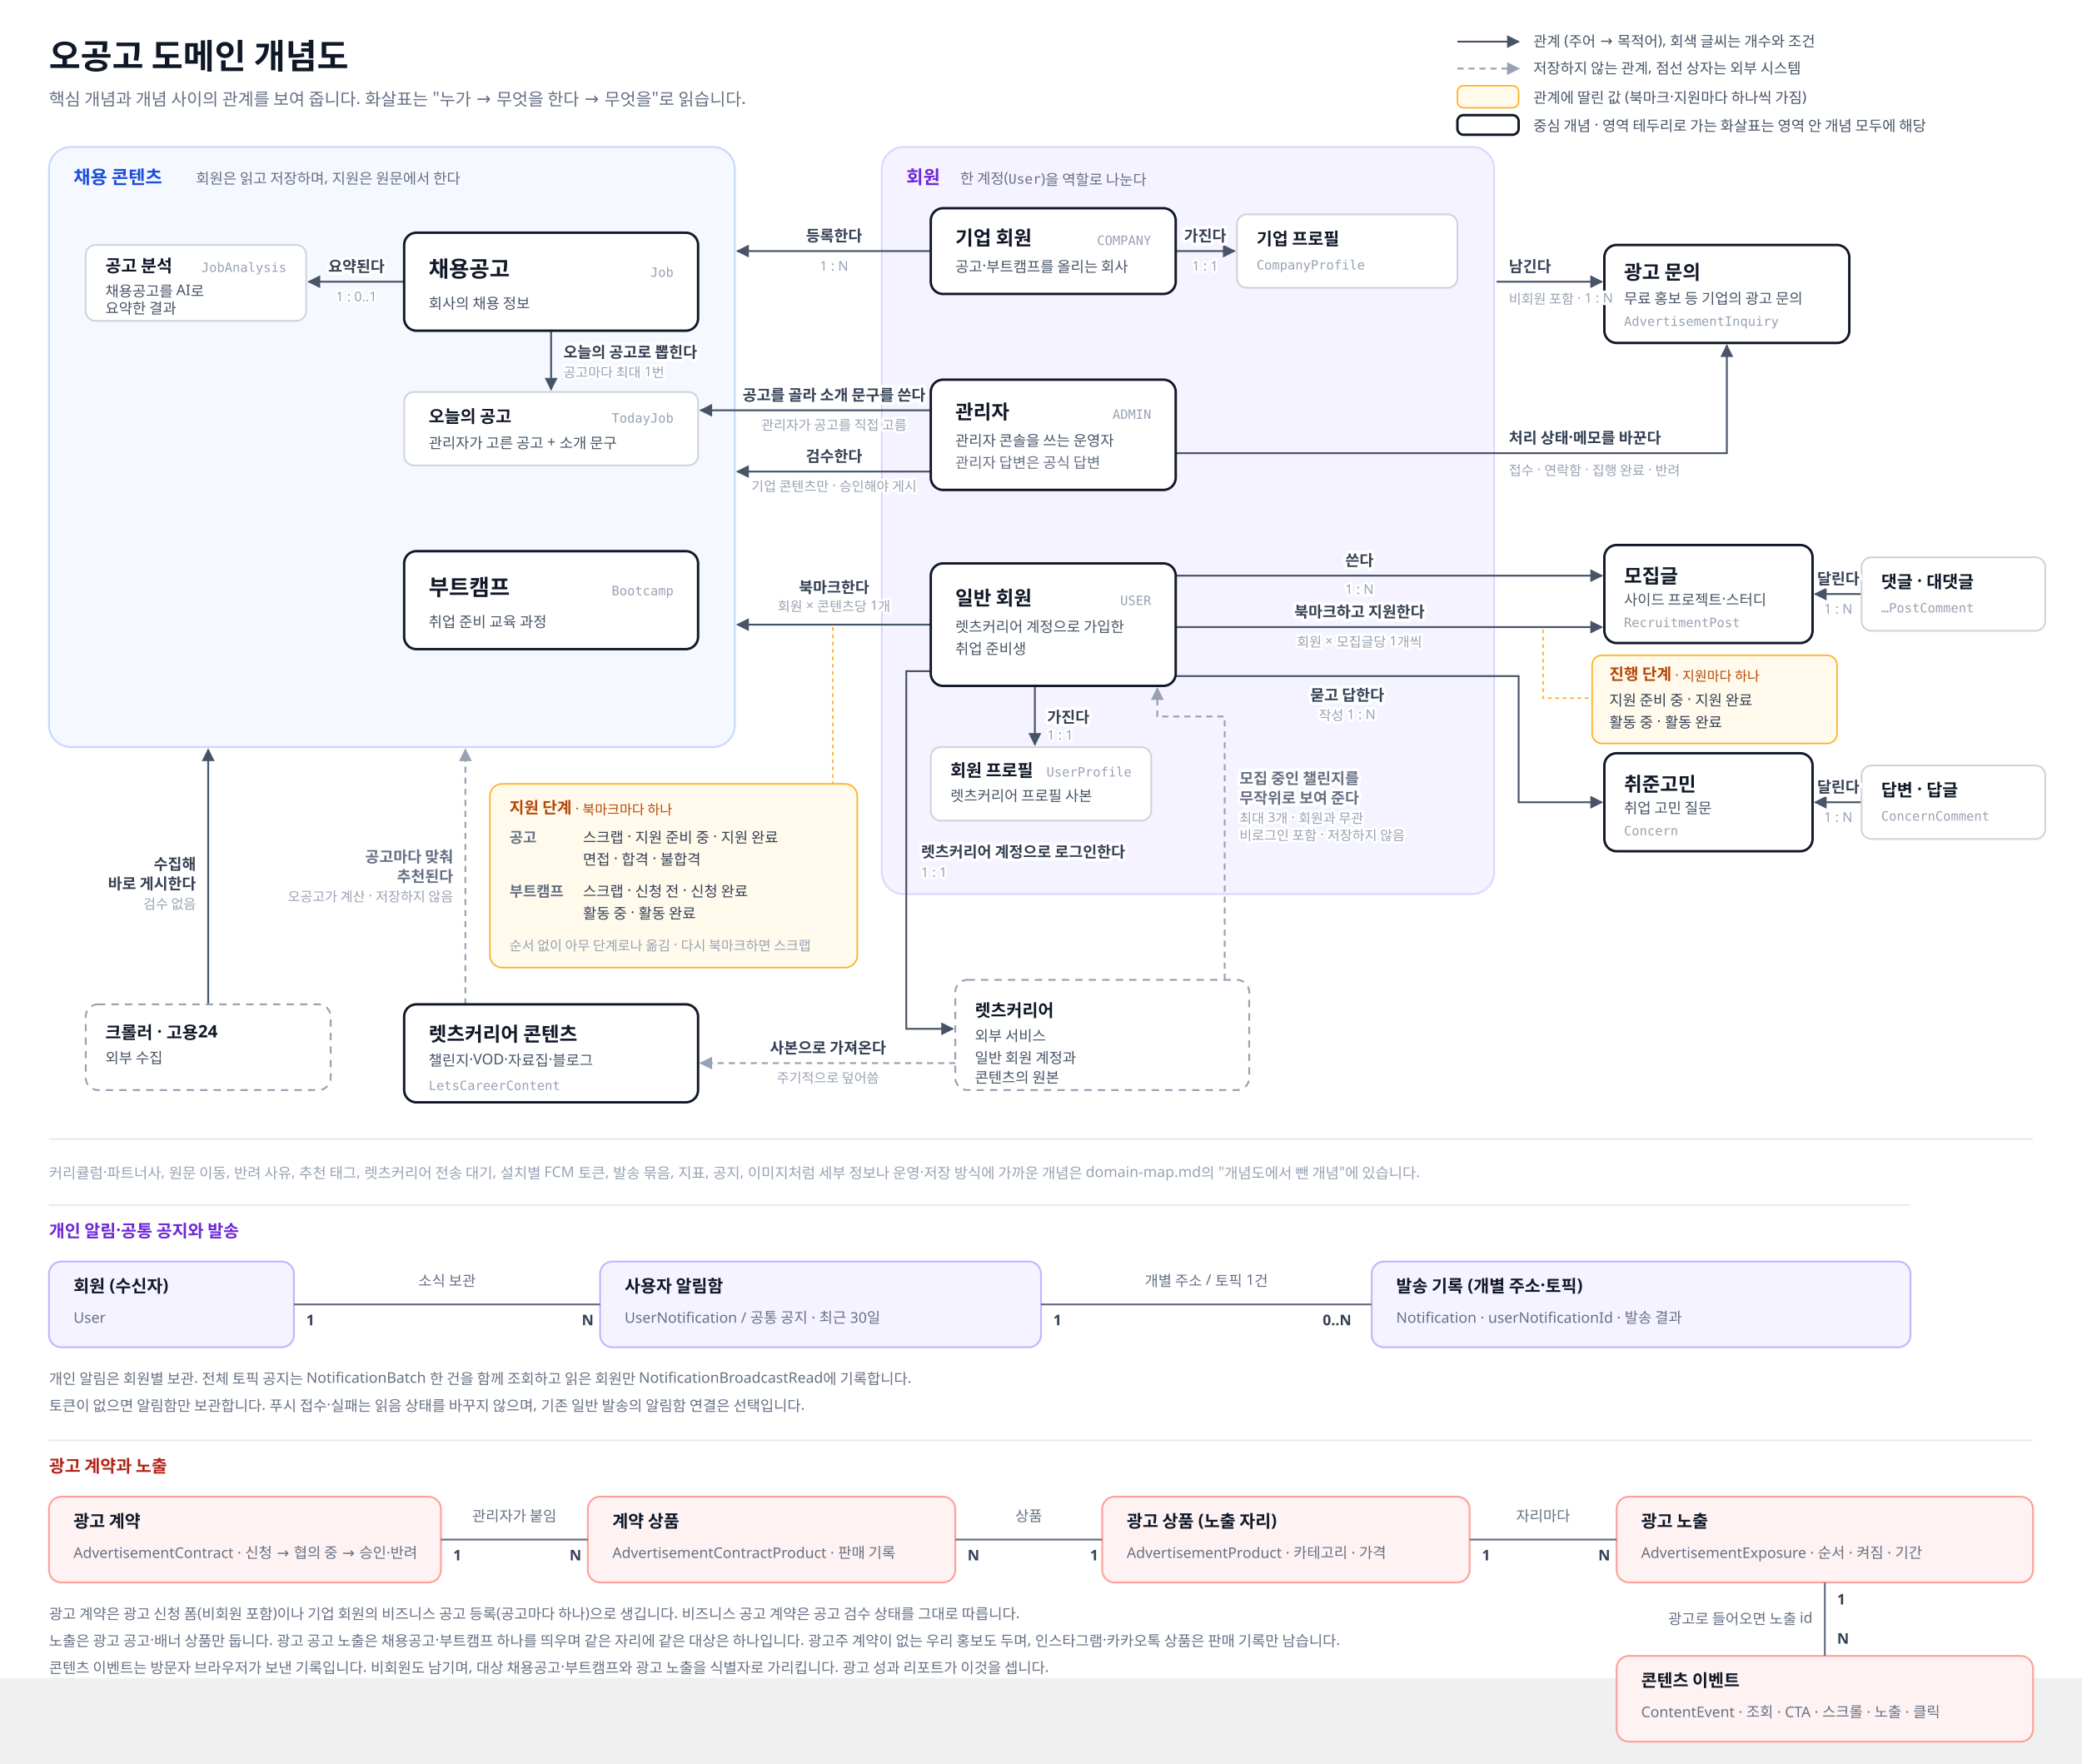
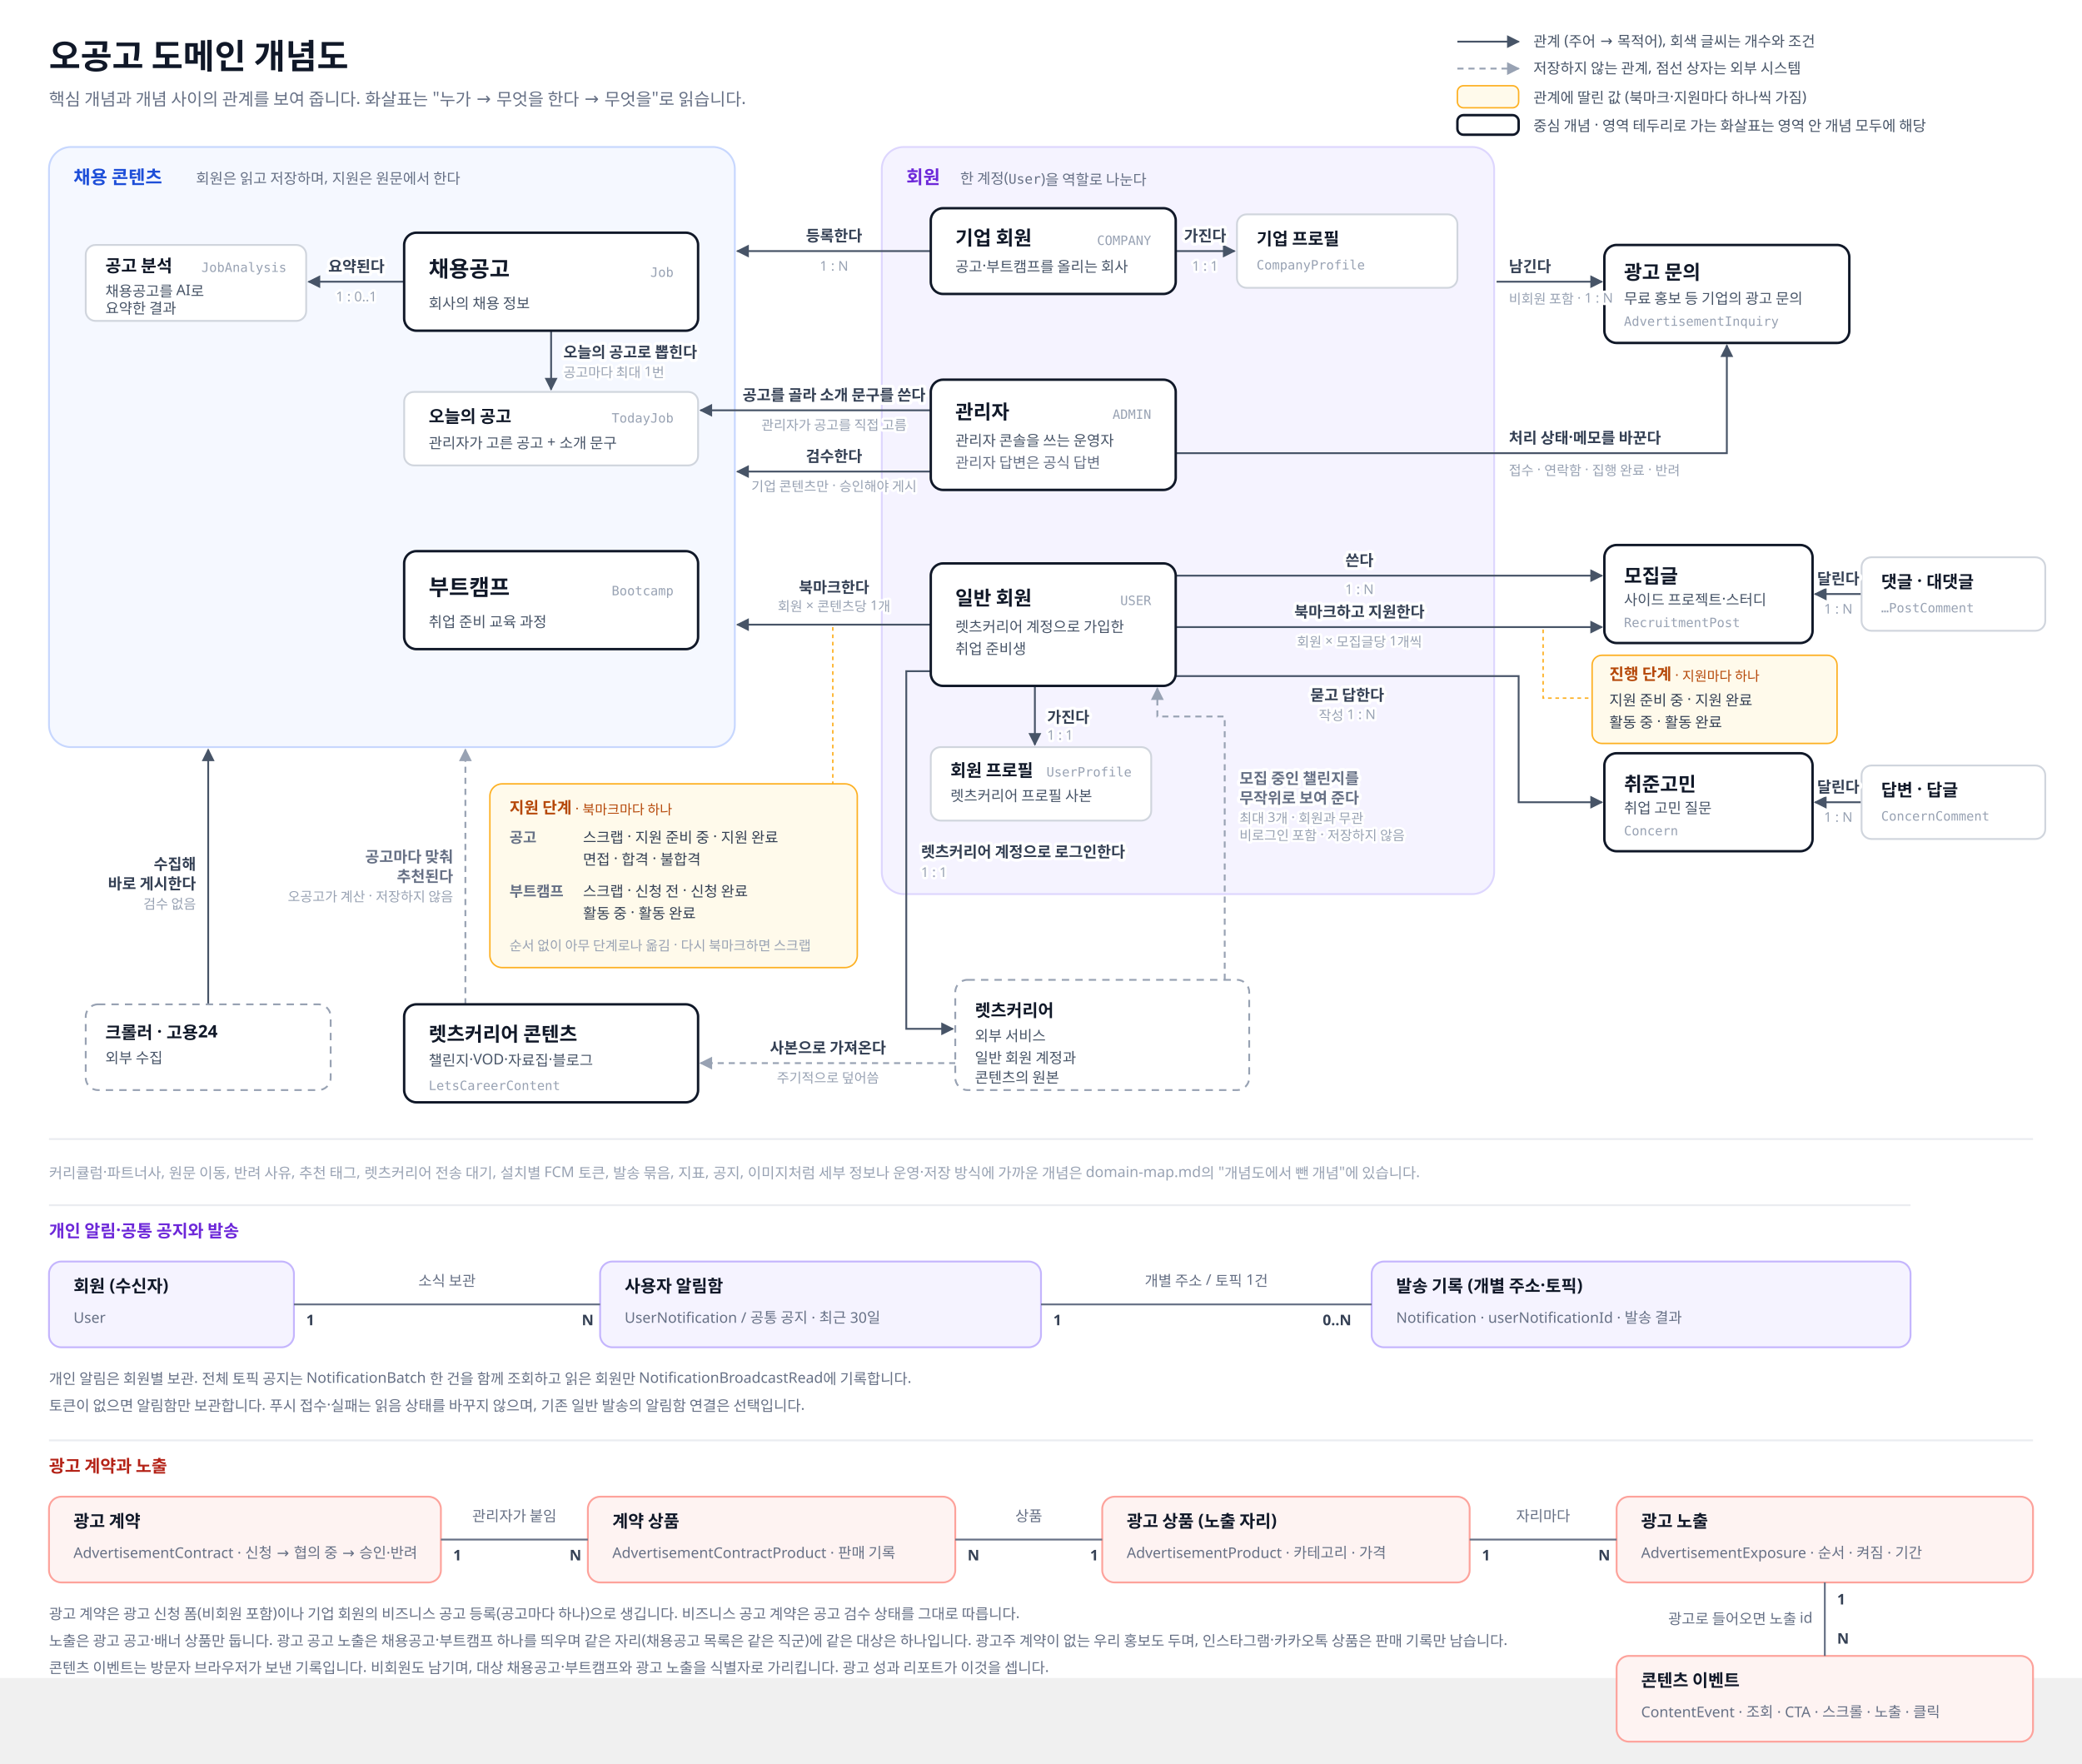
<svg xmlns="http://www.w3.org/2000/svg" viewBox="0 0 1700 1440" width="1700" height="1440" role="img" aria-label="오공고 도메인 개념도: 기업 회원은 채용공고·부트캠프를 등록하고, 관리자는 기업 콘텐츠를 검수하고 오늘의 공고를 고르며, 일반 회원은 콘텐츠를 북마크하고 지원 단계를 관리하고 모집글·취준고민을 쓴다. 렛츠커리어 콘텐츠는 공고마다 맞춰 추천된다. 기업 담당자는 회원이 아니어도 광고 문의를 남기고, 관리자가 처리 상태와 메모를 바꾼다. 광고 계약은 신청 폼이나 비즈니스 공고 등록으로 생기고, 관리자가 계약에 광고 상품을 붙이며, 광고 상품 자리마다 노출 설정을 둔다. 방문자 브라우저는 공고 조회·CTA 클릭·스크롤과 광고 노출·클릭을 콘텐츠 이벤트로 남긴다." font-family="Pretendard, 'Apple SD Gothic Neo', 'Noto Sans KR', 'Malgun Gothic', sans-serif">
  <defs>
    <marker id="arrow" viewBox="0 0 10 10" refX="9" refY="5" markerWidth="7" markerHeight="7" orient="auto-start-reverse">
      <path d="M0,0 L10,5 L0,10 z" fill="#475467" />
    </marker>
    <marker id="arrow-muted" viewBox="0 0 10 10" refX="9" refY="5" markerWidth="7" markerHeight="7" orient="auto-start-reverse">
      <path d="M0,0 L10,5 L0,10 z" fill="#98a2b3" />
    </marker>
  </defs>
  <rect width="1700" height="1370" fill="#ffffff" />
  <text x="40" y="56" font-size="28" font-weight="800" fill="#101828">오공고 도메인 개념도</text>
  <text x="40" y="86" font-size="14" fill="#667085">핵심 개념과 개념 사이의 관계를 보여 줍니다. 화살표는 "누가 → 무엇을 한다 → 무엇을"로 읽습니다.</text>
  <g font-size="12" fill="#475467">
    <line x1="1190" y1="34" x2="1240" y2="34" stroke="#475467" stroke-width="1.5" marker-end="url(#arrow)" />
    <text x="1252" y="38">관계 (주어 → 목적어), 회색 글씨는 개수와 조건</text>
    <line x1="1190" y1="56" x2="1240" y2="56" stroke="#98a2b3" stroke-width="1.5" stroke-dasharray="5 4" marker-end="url(#arrow-muted)" />
    <text x="1252" y="60">저장하지 않는 관계, 점선 상자는 외부 시스템</text>
    <rect x="1190" y="70" width="50" height="18" rx="5" fill="#fffaeb" stroke="#fdb022" stroke-width="1.2" />
    <text x="1252" y="84">관계에 딸린 값 (북마크·지원마다 하나씩 가짐)</text>
    <rect x="1190" y="94" width="50" height="16" rx="5" fill="#ffffff" stroke="#101828" stroke-width="2" />
    <text x="1252" y="107">중심 개념 · 영역 테두리로 가는 화살표는 영역 안 개념 모두에 해당</text>
  </g>
  <rect x="40" y="120" width="560" height="490" rx="18" fill="#f5f8ff" stroke="#c7d7fe" stroke-width="1.5" />
  <text x="60" y="150" font-size="15" font-weight="800" fill="#1d4ed8">채용 콘텐츠</text>
  <text x="160" y="150" font-size="12" fill="#667085">회원은 읽고 저장하며, 지원은 원문에서 한다</text>
  <rect x="720" y="120" width="500" height="610" rx="18" fill="#f5f3ff" stroke="#ddd6fe" stroke-width="1.5" />
  <text x="740" y="150" font-size="15" font-weight="800" fill="#6d28d9">회원</text>
  <text x="784" y="150" font-size="12" fill="#667085">한 계정(<tspan font-family="'SF Mono', Menlo, Consolas, monospace" font-size="11">User</tspan>)을 역할로 나눈다</text>
  <g fill="none" stroke="#475467" stroke-width="1.5">
    <line x1="330" y1="230" x2="252" y2="230" marker-end="url(#arrow)" />
    <line x1="450" y1="270" x2="450" y2="318" marker-end="url(#arrow)" />
    <line x1="760" y1="205" x2="602" y2="205" marker-end="url(#arrow)" />
    <line x1="760" y1="335" x2="572" y2="335" marker-end="url(#arrow)" />
    <line x1="760" y1="385" x2="602" y2="385" marker-end="url(#arrow)" />
    <line x1="760" y1="510" x2="602" y2="510" marker-end="url(#arrow)" />
    <line x1="960" y1="205" x2="1008" y2="205" marker-end="url(#arrow)" />
    <line x1="845" y1="560" x2="845" y2="608" marker-end="url(#arrow)" />
    <line x1="960" y1="470" x2="1308" y2="470" marker-end="url(#arrow)" />
    <line x1="960" y1="512" x2="1308" y2="512" marker-end="url(#arrow)" />
    <path d="M960,552 H1240 V655 H1308" marker-end="url(#arrow)" />
    <line x1="1520" y1="485" x2="1482" y2="485" marker-end="url(#arrow)" />
    <line x1="1520" y1="655" x2="1482" y2="655" marker-end="url(#arrow)" />
    <line x1="170" y1="820" x2="170" y2="612" marker-end="url(#arrow)" />
    <path d="M760,548 H740 V840 H778" marker-end="url(#arrow)" />
    <line x1="1222" y1="230" x2="1308" y2="230" marker-end="url(#arrow)" />
    <path d="M960,370 H1410 V282" marker-end="url(#arrow)" />
  </g>
  <g fill="none" stroke="#98a2b3" stroke-width="1.5" stroke-dasharray="5 4">
    <line x1="380" y1="820" x2="380" y2="612" marker-end="url(#arrow-muted)" />
    <path d="M1000,800 V585 H945 V562" marker-end="url(#arrow-muted)" />
    <line x1="780" y1="868" x2="572" y2="868" marker-end="url(#arrow-muted)" />
  </g>
  <g fill="none" stroke="#fdb022" stroke-width="1.2" stroke-dasharray="3 3">
    <line x1="680" y1="512" x2="680" y2="640" />
    <path d="M1260,514 V570 H1300" />
  </g>
  <g fill="#ffffff" stroke="#d0d5dd" stroke-width="1.5">
    <rect x="70" y="200" width="180" height="62" rx="8" />
    <rect x="330" y="320" width="240" height="60" rx="8" />
    <rect x="1010" y="175" width="180" height="60" rx="8" />
    <rect x="760" y="610" width="180" height="60" rx="8" />
    <rect x="1520" y="455" width="150" height="60" rx="8" />
    <rect x="1520" y="625" width="150" height="60" rx="8" />
  </g>
  <g fill="#ffffff" stroke="#101828" stroke-width="2">
    <rect x="330" y="190" width="240" height="80" rx="10" />
    <rect x="330" y="450" width="240" height="80" rx="10" />
    <rect x="760" y="170" width="200" height="70" rx="10" />
    <rect x="760" y="310" width="200" height="90" rx="10" />
    <rect x="760" y="460" width="200" height="100" rx="10" />
    <rect x="1310" y="445" width="170" height="80" rx="10" />
    <rect x="1310" y="615" width="170" height="80" rx="10" />
    <rect x="330" y="820" width="240" height="80" rx="10" />
    <rect x="1310" y="200" width="200" height="80" rx="10" />
  </g>
  <g fill="#ffffff" stroke="#98a2b3" stroke-width="1.5" stroke-dasharray="6 5">
    <rect x="70" y="820" width="200" height="70" rx="10" />
    <rect x="780" y="800" width="240" height="90" rx="10" />
  </g>
  <g fill="#fffaeb" stroke="#fdb022" stroke-width="1.2">
    <rect x="400" y="640" width="300" height="150" rx="10" />
    <rect x="1300" y="535" width="200" height="72" rx="8" />
  </g>
  <g font-weight="700" fill="#101828">
    <text x="350" y="226" font-size="18">채용공고</text>
    <text x="350" y="486" font-size="18">부트캠프</text>
    <text x="780" y="200" font-size="16">기업 회원</text>
    <text x="780" y="342" font-size="16">관리자</text>
    <text x="780" y="494" font-size="16">일반 회원</text>
    <text x="1326" y="476" font-size="16">모집글</text>
    <text x="1326" y="646" font-size="16">취준고민</text>
    <text x="350" y="850" font-size="16">렛츠커리어 콘텐츠</text>
    <text x="1326" y="228" font-size="16">광고 문의</text>
    <g font-size="14">
      <text x="86" y="222">공고 분석</text>
      <text x="350" y="345">오늘의 공고</text>
      <text x="1026" y="200">기업 프로필</text>
      <text x="776" y="634">회원 프로필</text>
      <text x="1536" y="480">댓글 · 대댓글</text>
      <text x="1536" y="650">답변 · 답글</text>
      <text x="86" y="848">크롤러 · 고용24</text>
      <text x="796" y="830">렛츠커리어</text>
    </g>
  </g>
  <g font-family="'SF Mono', Menlo, Consolas, monospace" font-size="10.5" fill="#98a2b3">
    <text x="550" y="226" text-anchor="end">Job</text>
    <text x="550" y="486" text-anchor="end">Bootcamp</text>
    <text x="234" y="222" text-anchor="end">JobAnalysis</text>
    <text x="550" y="345" text-anchor="end">TodayJob</text>
    <text x="940" y="200" text-anchor="end">COMPANY</text>
    <text x="940" y="342" text-anchor="end">ADMIN</text>
    <text x="940" y="494" text-anchor="end">USER</text>
    <text x="1026" y="220">CompanyProfile</text>
    <text x="924" y="634" text-anchor="end">UserProfile</text>
    <text x="1326" y="512">RecruitmentPost</text>
    <text x="1326" y="682">Concern</text>
    <text x="1536" y="500">…PostComment</text>
    <text x="1536" y="670">ConcernComment</text>
    <text x="350" y="890">LetsCareerContent</text>
    <text x="1326" y="266">AdvertisementInquiry</text>
  </g>
  <g font-size="12" fill="#475467">
    <text x="86" y="242">채용공고를 AI로</text>
    <text x="86" y="256">요약한 결과</text>
    <text x="350" y="252">회사의 채용 정보</text>
    <text x="350" y="512">취업 준비 교육 과정</text>
    <text x="350" y="366">관리자가 고른 공고 + 소개 문구</text>
    <text x="780" y="222">공고·부트캠프를 올리는 회사</text>
    <text x="780" y="364">관리자 콘솔을 쓰는 운영자</text>
    <text x="780" y="382" fill="#667085">관리자 답변은 공식 답변</text>
    <text x="780" y="516">렛츠커리어 계정으로 가입한</text>
    <text x="780" y="534">취업 준비생</text>
    <text x="776" y="654">렛츠커리어 프로필 사본</text>
    <text x="1326" y="494">사이드 프로젝트·스터디</text>
    <text x="1326" y="664">취업 고민 질문</text>
    <text x="350" y="870">챌린지·VOD·자료집·블로그</text>
    <text x="1326" y="248">무료 홍보 등 기업의 광고 문의</text>
    <text x="86" y="868">외부 수집</text>
    <text x="796" y="850">외부 서비스</text>
    <text x="796" y="868">일반 회원 계정과</text>
    <text x="796" y="884">콘텐츠의 원본</text>
  </g>
  <g font-size="12" fill="#344054">
    <text x="416" y="664" font-size="13" font-weight="800" fill="#b54708">지원 단계 <tspan font-size="11" font-weight="400" fill="#b54708">· 북마크마다 하나</tspan>
    </text>
    <text x="416" y="688" font-weight="700" fill="#667085">공고</text>
    <text x="476" y="688">스크랩 · 지원 준비 중 · 지원 완료</text>
    <text x="476" y="706">면접 · 합격 · 불합격</text>
    <text x="416" y="732" font-weight="700" fill="#667085">부트캠프</text>
    <text x="476" y="732">스크랩 · 신청 전 · 신청 완료</text>
    <text x="476" y="750">활동 중 · 활동 완료</text>
    <text x="416" y="776" font-size="11" fill="#98a2b3">순서 없이 아무 단계로나 옮김 · 다시 북마크하면 스크랩</text>
    <text x="1314" y="555" font-size="13" font-weight="800" fill="#b54708">진행 단계 <tspan font-size="11" font-weight="400" fill="#b54708">· 지원마다 하나</tspan>
    </text>
    <text x="1314" y="576">지원 준비 중 · 지원 완료</text>
    <text x="1314" y="594">활동 중 · 활동 완료</text>
  </g>
  <g font-size="12.5" font-weight="700" fill="#344054" text-anchor="middle" paint-order="stroke" stroke="#ffffff" stroke-width="5" stroke-linejoin="round">
    <text x="291" y="222">요약된다</text>
    <text x="681" y="197">등록한다</text>
    <text x="681" y="327">공고를 골라 소개 문구를 쓴다</text>
    <text x="681" y="377">검수한다</text>
    <text x="681" y="484">북마크한다</text>
    <text x="984" y="197">가진다</text>
    <text x="1110" y="462">쓴다</text>
    <text x="1110" y="504">북마크하고 지원한다</text>
    <text x="1100" y="572">묻고 답한다</text>
    <text x="1501" y="477">달린다</text>
    <text x="1501" y="647">달린다</text>
  </g>
  <g font-size="12.5" font-weight="700" fill="#344054" paint-order="stroke" stroke="#ffffff" stroke-width="5" stroke-linejoin="round">
    <text x="460" y="292">오늘의 공고로 뽑힌다</text>
    <text x="855" y="590">가진다</text>
    <text x="160" y="710" text-anchor="end">수집해</text>
    <text x="160" y="726" text-anchor="end">바로 게시한다</text>
    <text x="752" y="700">렛츠커리어 계정으로 로그인한다</text>
    <text x="1232" y="222">남긴다</text>
    <text x="1232" y="362">처리 상태·메모를 바꾼다</text>
    <text x="676" y="860" text-anchor="middle">사본으로 가져온다</text>
  </g>
  <g font-size="12.5" font-weight="700" fill="#667085" paint-order="stroke" stroke="#ffffff" stroke-width="5" stroke-linejoin="round">
    <text x="370" y="704" text-anchor="end">공고마다 맞춰</text>
    <text x="370" y="720" text-anchor="end">추천된다</text>
    <text x="1012" y="640">모집 중인 챌린지를</text>
    <text x="1012" y="656">무작위로 보여 준다</text>
  </g>
  <g font-size="11" fill="#98a2b3" paint-order="stroke" stroke="#ffffff" stroke-width="4" stroke-linejoin="round">
    <text x="291" y="246" text-anchor="middle">1 : 0..1</text>
    <text x="460" y="308">공고마다 최대 1번</text>
    <text x="681" y="221" text-anchor="middle">1 : N</text>
    <text x="681" y="351" text-anchor="middle">관리자가 공고를 직접 고름</text>
    <text x="681" y="401" text-anchor="middle">기업 콘텐츠만 · 승인해야 게시</text>
    <text x="681" y="499" text-anchor="middle">회원 × 콘텐츠당 1개</text>
    <text x="984" y="221" text-anchor="middle">1 : 1</text>
    <text x="1110" y="485" text-anchor="middle">1 : N</text>
    <text x="1110" y="528" text-anchor="middle">회원 × 모집글당 1개씩</text>
    <text x="1100" y="588" text-anchor="middle">작성 1 : N</text>
    <text x="1501" y="501" text-anchor="middle">1 : N</text>
    <text x="1501" y="671" text-anchor="middle">1 : N</text>
    <text x="855" y="604">1 : 1</text>
    <text x="752" y="716">1 : 1</text>
    <text x="370" y="736" text-anchor="end">오공고가 계산 · 저장하지 않음</text>
    <text x="1012" y="672">최대 3개 · 회원과 무관</text>
    <text x="1012" y="686">비로그인 포함 · 저장하지 않음</text>
    <text x="160" y="742" text-anchor="end">검수 없음</text>
    <text x="676" y="884" text-anchor="middle">주기적으로 덮어씀</text>
    <text x="1232" y="248">비회원 포함 · 1 : N</text>
    <text x="1232" y="388">접수 · 연락함 · 집행 완료 · 반려</text>
  </g>
  <line x1="40" y1="930" x2="1660" y2="930" stroke="#eaecf0" stroke-width="1.5" />
  <text x="40" y="962" font-size="12" fill="#98a2b3">커리큘럼·파트너사, 원문 이동, 반려 사유, 추천 태그, 렛츠커리어 전송 대기, 설치별 FCM 토큰, 발송 묶음, 지표, 공지, 이미지처럼 세부 정보나 운영·저장 방식에 가까운 개념은 domain-map.md의 "개념도에서 뺀 개념"에 있습니다.</text>
  <line x1="40" y1="984" x2="1560" y2="984" stroke="#eaecf0" stroke-width="1.5" />
  <text x="40" y="1010" font-size="14" font-weight="800" fill="#6d28d9">개인 알림·공통 공지와 발송</text>
  <g fill="#f5f3ff" stroke="#c4b5fd" stroke-width="1.5">
    <rect x="40" y="1030" width="200" height="70" rx="10" />
    <rect x="490" y="1030" width="360" height="70" rx="10" />
    <rect x="1120" y="1030" width="440" height="70" rx="10" />
  </g>
  <g fill="none" stroke="#667085" stroke-width="1.5">
    <line x1="240" y1="1065" x2="490" y2="1065" />
    <line x1="850" y1="1065" x2="1120" y2="1065" />
  </g>
  <g font-size="14" font-weight="700" fill="#101828">
    <text x="60" y="1055">회원 (수신자)</text>
    <text x="510" y="1055">사용자 알림함</text>
    <text x="1140" y="1055">발송 기록 (개별 주소·토픽)</text>
  </g>
  <g font-size="12" fill="#667085">
    <text x="60" y="1080">User</text>
    <text x="510" y="1080">UserNotification / 공통 공지 · 최근 30일</text>
    <text x="1140" y="1080">Notification · userNotificationId · 발송 결과</text>
    <text x="365" y="1050" text-anchor="middle">소식 보관</text>
    <text x="985" y="1050" text-anchor="middle">개별 주소 / 토픽 1건</text>
    <text x="40" y="1130">개인 알림은 회원별 보관. 전체 토픽 공지는 NotificationBatch 한 건을 함께 조회하고 읽은 회원만 NotificationBroadcastRead에 기록합니다.</text>
    <text x="40" y="1152">토큰이 없으면 알림함만 보관합니다. 푸시 접수·실패는 읽음 상태를 바꾸지 않으며, 기존 일반 발송의 알림함 연결은 선택입니다.</text>
  </g>
  <g font-size="12" font-weight="800" fill="#344054">
    <text x="250" y="1082">1</text>
    <text x="475" y="1082">N</text>
    <text x="860" y="1082">1</text>
    <text x="1080" y="1082">0..N</text>
  </g>
  <line x1="40" y1="1176" x2="1660" y2="1176" stroke="#eaecf0" stroke-width="1.5" />
  <text x="40" y="1202" font-size="14" font-weight="800" fill="#b42318">광고 계약과 노출</text>
  <g fill="#fef3f2" stroke="#fda29b" stroke-width="1.5">
    <rect x="40" y="1222" width="320" height="70" rx="10" />
    <rect x="480" y="1222" width="300" height="70" rx="10" />
    <rect x="900" y="1222" width="300" height="70" rx="10" />
    <rect x="1320" y="1222" width="340" height="70" rx="10" />
  </g>
  <g fill="none" stroke="#667085" stroke-width="1.5">
    <line x1="360" y1="1257" x2="480" y2="1257" />
    <line x1="780" y1="1257" x2="900" y2="1257" />
    <line x1="1200" y1="1257" x2="1320" y2="1257" />
  </g>
  <g font-size="14" font-weight="700" fill="#101828">
    <text x="60" y="1247">광고 계약</text>
    <text x="500" y="1247">계약 상품</text>
    <text x="920" y="1247">광고 상품 (노출 자리)</text>
    <text x="1340" y="1247">광고 노출</text>
  </g>
  <g font-size="12" fill="#667085">
    <text x="60" y="1272">AdvertisementContract · 신청 → 협의 중 → 승인·반려</text>
    <text x="500" y="1272">AdvertisementContractProduct · 판매 기록</text>
    <text x="920" y="1272">AdvertisementProduct · 카테고리 · 가격</text>
    <text x="1340" y="1272">AdvertisementExposure · 순서 · 켜짐 · 기간</text>
    <text x="420" y="1242" text-anchor="middle">관리자가 붙임</text>
    <text x="840" y="1242" text-anchor="middle">상품</text>
    <text x="1260" y="1242" text-anchor="middle">자리마다</text>
    <text x="40" y="1322">광고 계약은 광고 신청 폼(비회원 포함)이나 기업 회원의 비즈니스 공고 등록(공고마다 하나)으로 생깁니다. 비즈니스 공고 계약은 공고 검수 상태를 그대로 따릅니다.</text>
-     <text x="40" y="1344">노출은 광고 공고·배너 상품만 둡니다. 광고 공고 노출은 채용공고·부트캠프 하나를 띄우며 같은 자리에 같은 대상은 하나입니다. 광고주 계약이 없는 우리 홍보도 두며, 인스타그램·카카오톡 상품은 판매 기록만 남습니다.</text>
+     <text x="40" y="1344">노출은 광고 공고·배너 상품만 둡니다. 광고 공고 노출은 채용공고·부트캠프 하나를 띄우며 같은 자리(채용공고 목록은 같은 직군)에 같은 대상은 하나입니다. 광고주 계약이 없는 우리 홍보도 두며, 인스타그램·카카오톡 상품은 판매 기록만 남습니다.</text>
  </g>
  <g font-size="12" font-weight="800" fill="#344054">
    <text x="370" y="1274">1</text>
    <text x="465" y="1274">N</text>
    <text x="790" y="1274">N</text>
    <text x="890" y="1274">1</text>
    <text x="1210" y="1274">1</text>
    <text x="1305" y="1274">N</text>
    <text x="1500" y="1310">1</text>
    <text x="1500" y="1342">N</text>
  </g>
  <rect x="1320" y="1352" width="340" height="70" rx="10" fill="#fef3f2" stroke="#fda29b" stroke-width="1.5" />
  <line x1="1490" y1="1292" x2="1490" y2="1352" fill="none" stroke="#667085" stroke-width="1.5" />
  <text x="1340" y="1377" font-size="14" font-weight="700" fill="#101828">콘텐츠 이벤트</text>
  <g font-size="12" fill="#667085">
    <text x="1340" y="1402">ContentEvent · 조회 · CTA · 스크롤 · 노출 · 클릭</text>
    <text x="1480" y="1326" text-anchor="end">광고로 들어오면 노출 id</text>
    <text x="40" y="1366">콘텐츠 이벤트는 방문자 브라우저가 보낸 기록입니다. 비회원도 남기며, 대상 채용공고·부트캠프와 광고 노출을 식별자로 가리킵니다. 광고 성과 리포트가 이것을 셉니다.</text>
  </g>
</svg>
